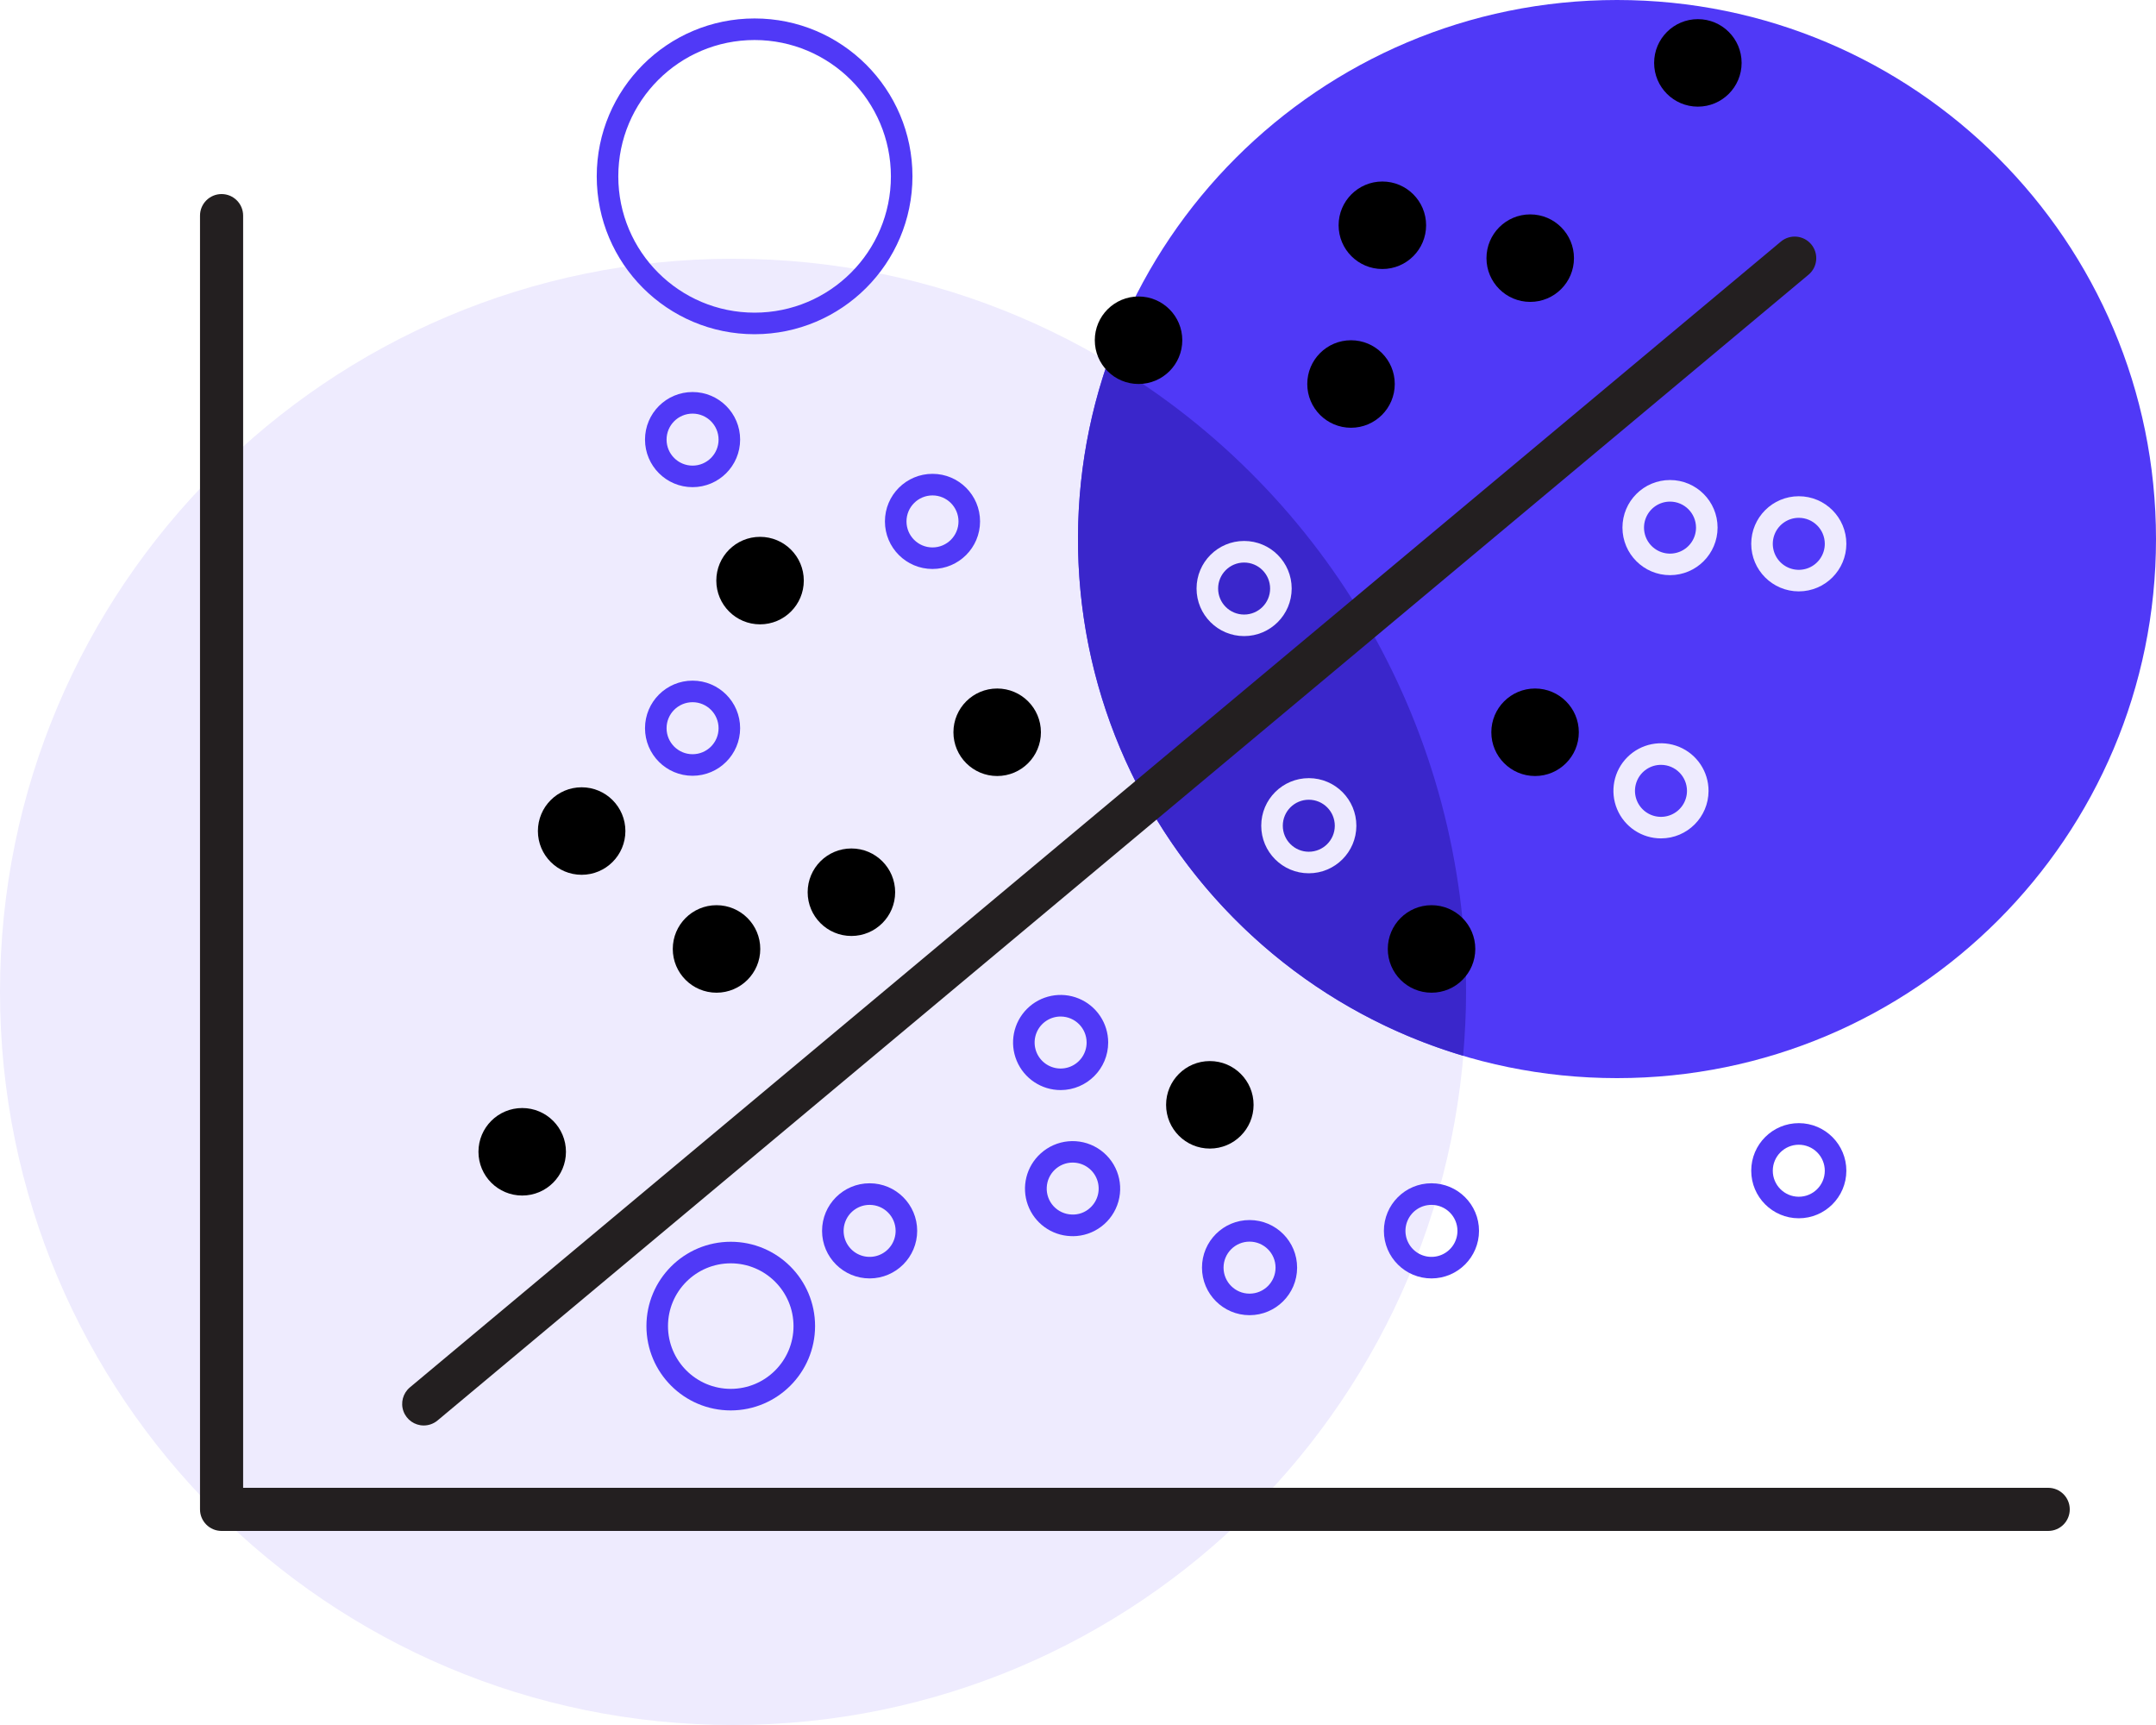
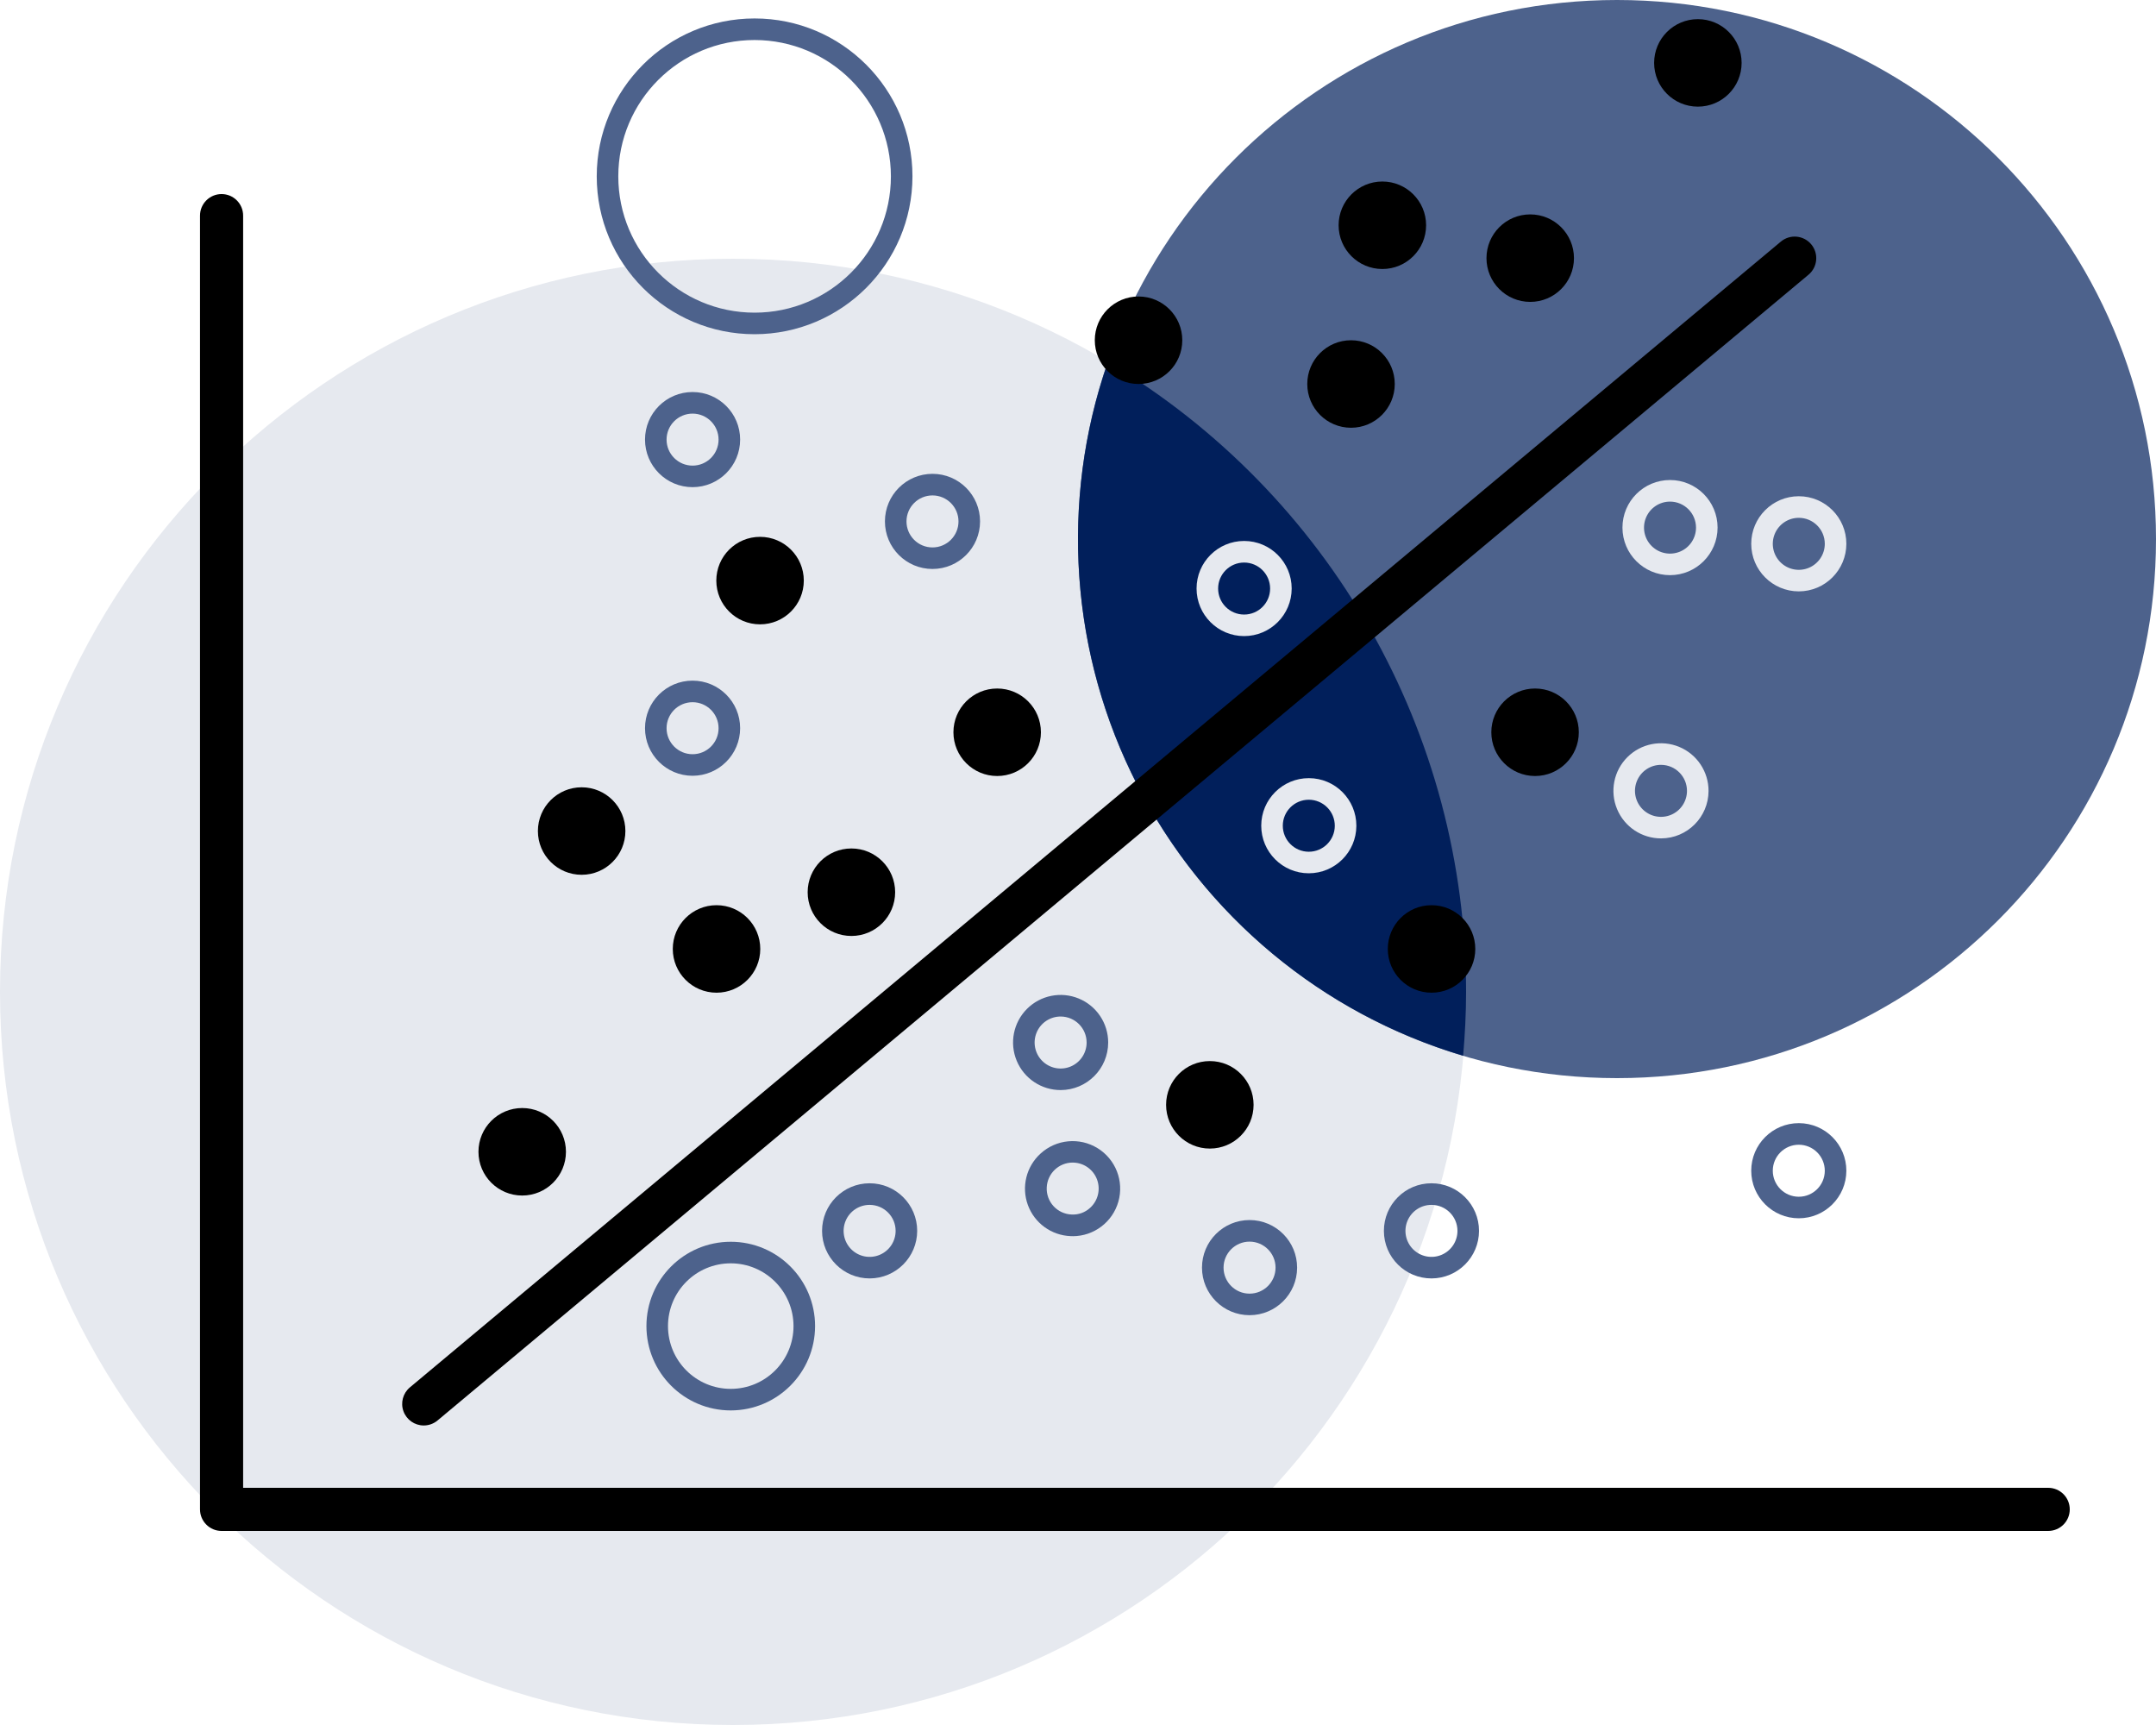
<svg xmlns="http://www.w3.org/2000/svg" id="Layer_1" data-name="Layer 1" viewBox="0 0 100 80">
-   <circle cx="34" cy="46" r="34" style="fill:#eeebfe" />
-   <circle cx="75" cy="25" r="25" style="fill:#5039f7" />
-   <path d="M35,15.5a7.322,7.322,0,1,1,7.322-7.322A7.331,7.331,0,0,1,35,15.5ZM35,1.856a6.322,6.322,0,1,0,6.322,6.322A6.329,6.329,0,0,0,35,1.856Z" style="fill:#5039f7" />
-   <path d="M51.389,16.783A25,25,0,0,0,67.864,48.961C67.948,47.984,68,47,68,46A33.98,33.98,0,0,0,51.389,16.783Z" style="fill:#3a26cb" />
-   <path d="M19.653,66.109a1,1,0,0,1-.641-1.767L82.6,11.205a1,1,0,0,1,1.283,1.535L20.294,65.877A1,1,0,0,1,19.653,66.109Z" style="fill:#231f20" />
+   <circle cx="34" cy="46" r="34" style="fill:#e6e9ef  " />
+   <circle cx="75" cy="25" r="25" style="fill:#4d628c  " />
+   <path d="M35,15.5a7.322,7.322,0,1,1,7.322-7.322A7.331,7.331,0,0,1,35,15.5ZM35,1.856a6.322,6.322,0,1,0,6.322,6.322A6.329,6.329,0,0,0,35,1.856Z" style="fill:#4d628c  " />
+   <path d="M51.389,16.783A25,25,0,0,0,67.864,48.961C67.948,47.984,68,47,68,46A33.98,33.98,0,0,0,51.389,16.783Z" style="fill:#011F5B  " />
+   <path d="M19.653,66.109a1,1,0,0,1-.641-1.767L82.6,11.205a1,1,0,0,1,1.283,1.535L20.294,65.877A1,1,0,0,1,19.653,66.109Z" style="fill:#33333  " />
  <circle cx="24.221" cy="53.416" r="2.029" />
  <circle cx="33.234" cy="44.009" r="2.029" />
  <circle cx="56.115" cy="51.238" r="2.029" />
  <circle cx="46.251" cy="33.96" r="2.029" />
  <circle cx="39.49" cy="41.378" r="2.029" />
  <circle cx="26.978" cy="38.541" r="2.029" />
  <circle cx="52.808" cy="15.779" r="2.029" />
  <circle cx="71.2" cy="33.96" r="2.029" />
  <circle cx="70.975" cy="11.972" r="2.029" />
  <circle cx="78.751" cy="2.917" r="2.029" />
  <circle cx="64.117" cy="10.447" r="2.029" />
  <circle cx="66.398" cy="44.009" r="2.029" />
  <circle cx="62.663" cy="17.809" r="2.029" />
  <circle cx="35.253" cy="26.926" r="2.029" />
-   <path d="M33.894,65.411A3.911,3.911,0,1,1,37.805,61.5,3.916,3.916,0,0,1,33.894,65.411Zm0-6.822A2.911,2.911,0,1,0,36.805,61.5,2.914,2.914,0,0,0,33.894,58.589Z" style="fill:#5039f7" />
-   <path d="M77.046,38.882a2.206,2.206,0,1,1,2.2-2.2A2.207,2.207,0,0,1,77.046,38.882Zm0-3.411a1.206,1.206,0,1,0,1.2,1.206A1.207,1.207,0,0,0,77.046,35.471Z" style="fill:#eeebfe" />
-   <path d="M57.957,60.994a2.206,2.206,0,1,1,2.206-2.2A2.207,2.207,0,0,1,57.957,60.994Zm0-3.411a1.206,1.206,0,1,0,1.206,1.206A1.207,1.207,0,0,0,57.957,57.583Z" style="fill:#5039f7" />
-   <path d="M83.432,27.426a2.206,2.206,0,1,1,2.206-2.206A2.208,2.208,0,0,1,83.432,27.426Zm0-3.411a1.206,1.206,0,1,0,1.206,1.2A1.207,1.207,0,0,0,83.432,24.015Z" style="fill:#eeebfe" />
-   <path d="M66.4,59.289a2.206,2.206,0,1,1,2.2-2.206A2.208,2.208,0,0,1,66.4,59.289Zm0-3.411a1.206,1.206,0,1,0,1.2,1.2A1.207,1.207,0,0,0,66.4,55.878Z" style="fill:#5039f7" />
-   <path d="M40.341,59.289a2.206,2.206,0,1,1,2.2-2.206A2.208,2.208,0,0,1,40.341,59.289Zm0-3.411a1.206,1.206,0,1,0,1.2,1.2A1.207,1.207,0,0,0,40.341,55.878Z" style="fill:#5039f7" />
-   <path d="M43.251,26.387a2.206,2.206,0,1,1,2.206-2.205A2.207,2.207,0,0,1,43.251,26.387Zm0-3.411a1.206,1.206,0,1,0,1.206,1.206A1.207,1.207,0,0,0,43.251,22.976Z" style="fill:#5039f7" />
-   <path d="M32.123,22.593a2.206,2.206,0,1,1,2.206-2.206A2.208,2.208,0,0,1,32.123,22.593Zm0-3.411a1.206,1.206,0,1,0,1.206,1.205A1.207,1.207,0,0,0,32.123,19.182Z" style="fill:#5039f7" />
-   <path d="M83.432,56.5a2.206,2.206,0,1,1,2.206-2.2A2.208,2.208,0,0,1,83.432,56.5Zm0-3.411A1.206,1.206,0,1,0,84.638,54.3,1.207,1.207,0,0,0,83.432,53.089Z" style="fill:#5039f7" />
-   <path d="M77.46,26.674a2.206,2.206,0,1,1,2.205-2.206A2.208,2.208,0,0,1,77.46,26.674Zm0-3.411a1.206,1.206,0,1,0,1.205,1.2A1.207,1.207,0,0,0,77.46,23.263Z" style="fill:#eeebfe" />
-   <path d="M57.705,29.5a2.206,2.206,0,1,1,2.206-2.206A2.208,2.208,0,0,1,57.705,29.5Zm0-3.411a1.206,1.206,0,1,0,1.206,1.205A1.207,1.207,0,0,0,57.705,26.089Z" style="fill:#eeebfe" />
-   <path d="M32.123,35.978a2.206,2.206,0,1,1,2.206-2.206A2.209,2.209,0,0,1,32.123,35.978Zm0-3.412a1.206,1.206,0,1,0,1.206,1.206A1.207,1.207,0,0,0,32.123,32.566Z" style="fill:#5039f7" />
-   <path d="M60.705,40.5a2.206,2.206,0,1,1,2.206-2.2A2.207,2.207,0,0,1,60.705,40.5Zm0-3.411A1.206,1.206,0,1,0,61.911,38.3,1.207,1.207,0,0,0,60.705,37.089Z" style="fill:#eeebfe" />
-   <path d="M49.755,57.327c-.033,0-.067,0-.1,0A2.2,2.2,0,0,1,48.262,53.5a2.205,2.205,0,1,1,1.493,3.831Zm-.005-3.411a1.206,1.206,0,0,0-1.2,1.153h0A1.2,1.2,0,0,0,49.7,56.325a1.167,1.167,0,0,0,.867-.314,1.205,1.205,0,0,0-.762-2.093Z" style="fill:#5039f7" />
-   <path d="M49.2,50.554a2.206,2.206,0,1,1,2.2-2.205A2.208,2.208,0,0,1,49.2,50.554Zm0-3.411a1.206,1.206,0,1,0,1.2,1.206A1.207,1.207,0,0,0,49.2,47.143Z" style="fill:#5039f7" />
-   <path d="M95,71H10.277a1,1,0,0,1-1-1V10a1,1,0,0,1,2,0V69H95a1,1,0,0,1,0,2Z" style="fill:#231f20" />
+   <path d="M33.894,65.411A3.911,3.911,0,1,1,37.805,61.5,3.916,3.916,0,0,1,33.894,65.411Zm0-6.822A2.911,2.911,0,1,0,36.805,61.5,2.914,2.914,0,0,0,33.894,58.589Z" style="fill:#4d628c  " />
+   <path d="M77.046,38.882a2.206,2.206,0,1,1,2.2-2.2A2.207,2.207,0,0,1,77.046,38.882Zm0-3.411a1.206,1.206,0,1,0,1.2,1.206A1.207,1.207,0,0,0,77.046,35.471Z" style="fill:#e6e9ef  " />
+   <path d="M57.957,60.994a2.206,2.206,0,1,1,2.206-2.2A2.207,2.207,0,0,1,57.957,60.994Zm0-3.411a1.206,1.206,0,1,0,1.206,1.206A1.207,1.207,0,0,0,57.957,57.583Z" style="fill:#4d628c  " />
+   <path d="M83.432,27.426a2.206,2.206,0,1,1,2.206-2.206A2.208,2.208,0,0,1,83.432,27.426Zm0-3.411a1.206,1.206,0,1,0,1.206,1.2A1.207,1.207,0,0,0,83.432,24.015Z" style="fill:#e6e9ef  " />
+   <path d="M66.4,59.289a2.206,2.206,0,1,1,2.2-2.206A2.208,2.208,0,0,1,66.4,59.289Zm0-3.411a1.206,1.206,0,1,0,1.2,1.2A1.207,1.207,0,0,0,66.4,55.878Z" style="fill:#4d628c  " />
+   <path d="M40.341,59.289a2.206,2.206,0,1,1,2.2-2.206A2.208,2.208,0,0,1,40.341,59.289Zm0-3.411a1.206,1.206,0,1,0,1.2,1.2A1.207,1.207,0,0,0,40.341,55.878Z" style="fill:#4d628c  " />
+   <path d="M43.251,26.387a2.206,2.206,0,1,1,2.206-2.205A2.207,2.207,0,0,1,43.251,26.387Zm0-3.411a1.206,1.206,0,1,0,1.206,1.206A1.207,1.207,0,0,0,43.251,22.976Z" style="fill:#4d628c  " />
+   <path d="M32.123,22.593a2.206,2.206,0,1,1,2.206-2.206A2.208,2.208,0,0,1,32.123,22.593Zm0-3.411a1.206,1.206,0,1,0,1.206,1.205A1.207,1.207,0,0,0,32.123,19.182Z" style="fill:#4d628c  " />
+   <path d="M83.432,56.5a2.206,2.206,0,1,1,2.206-2.2A2.208,2.208,0,0,1,83.432,56.5Zm0-3.411A1.206,1.206,0,1,0,84.638,54.3,1.207,1.207,0,0,0,83.432,53.089Z" style="fill:#4d628c  " />
+   <path d="M77.46,26.674a2.206,2.206,0,1,1,2.205-2.206A2.208,2.208,0,0,1,77.46,26.674Zm0-3.411a1.206,1.206,0,1,0,1.205,1.2A1.207,1.207,0,0,0,77.46,23.263Z" style="fill:#e6e9ef  " />
+   <path d="M57.705,29.5a2.206,2.206,0,1,1,2.206-2.206A2.208,2.208,0,0,1,57.705,29.5Zm0-3.411a1.206,1.206,0,1,0,1.206,1.205A1.207,1.207,0,0,0,57.705,26.089Z" style="fill:#e6e9ef  " />
+   <path d="M32.123,35.978a2.206,2.206,0,1,1,2.206-2.206A2.209,2.209,0,0,1,32.123,35.978Zm0-3.412a1.206,1.206,0,1,0,1.206,1.206A1.207,1.207,0,0,0,32.123,32.566Z" style="fill:#4d628c  " />
+   <path d="M60.705,40.5a2.206,2.206,0,1,1,2.206-2.2A2.207,2.207,0,0,1,60.705,40.5Zm0-3.411A1.206,1.206,0,1,0,61.911,38.3,1.207,1.207,0,0,0,60.705,37.089Z" style="fill:#e6e9ef  " />
+   <path d="M49.755,57.327c-.033,0-.067,0-.1,0A2.2,2.2,0,0,1,48.262,53.5a2.205,2.205,0,1,1,1.493,3.831Zm-.005-3.411a1.206,1.206,0,0,0-1.2,1.153h0A1.2,1.2,0,0,0,49.7,56.325a1.167,1.167,0,0,0,.867-.314,1.205,1.205,0,0,0-.762-2.093Z" style="fill:#4d628c  " />
+   <path d="M49.2,50.554a2.206,2.206,0,1,1,2.2-2.205A2.208,2.208,0,0,1,49.2,50.554Zm0-3.411a1.206,1.206,0,1,0,1.2,1.206A1.207,1.207,0,0,0,49.2,47.143Z" style="fill:#4d628c  " />
+   <path d="M95,71H10.277a1,1,0,0,1-1-1V10a1,1,0,0,1,2,0V69H95a1,1,0,0,1,0,2Z" style="fill:#33333  " />
</svg>
